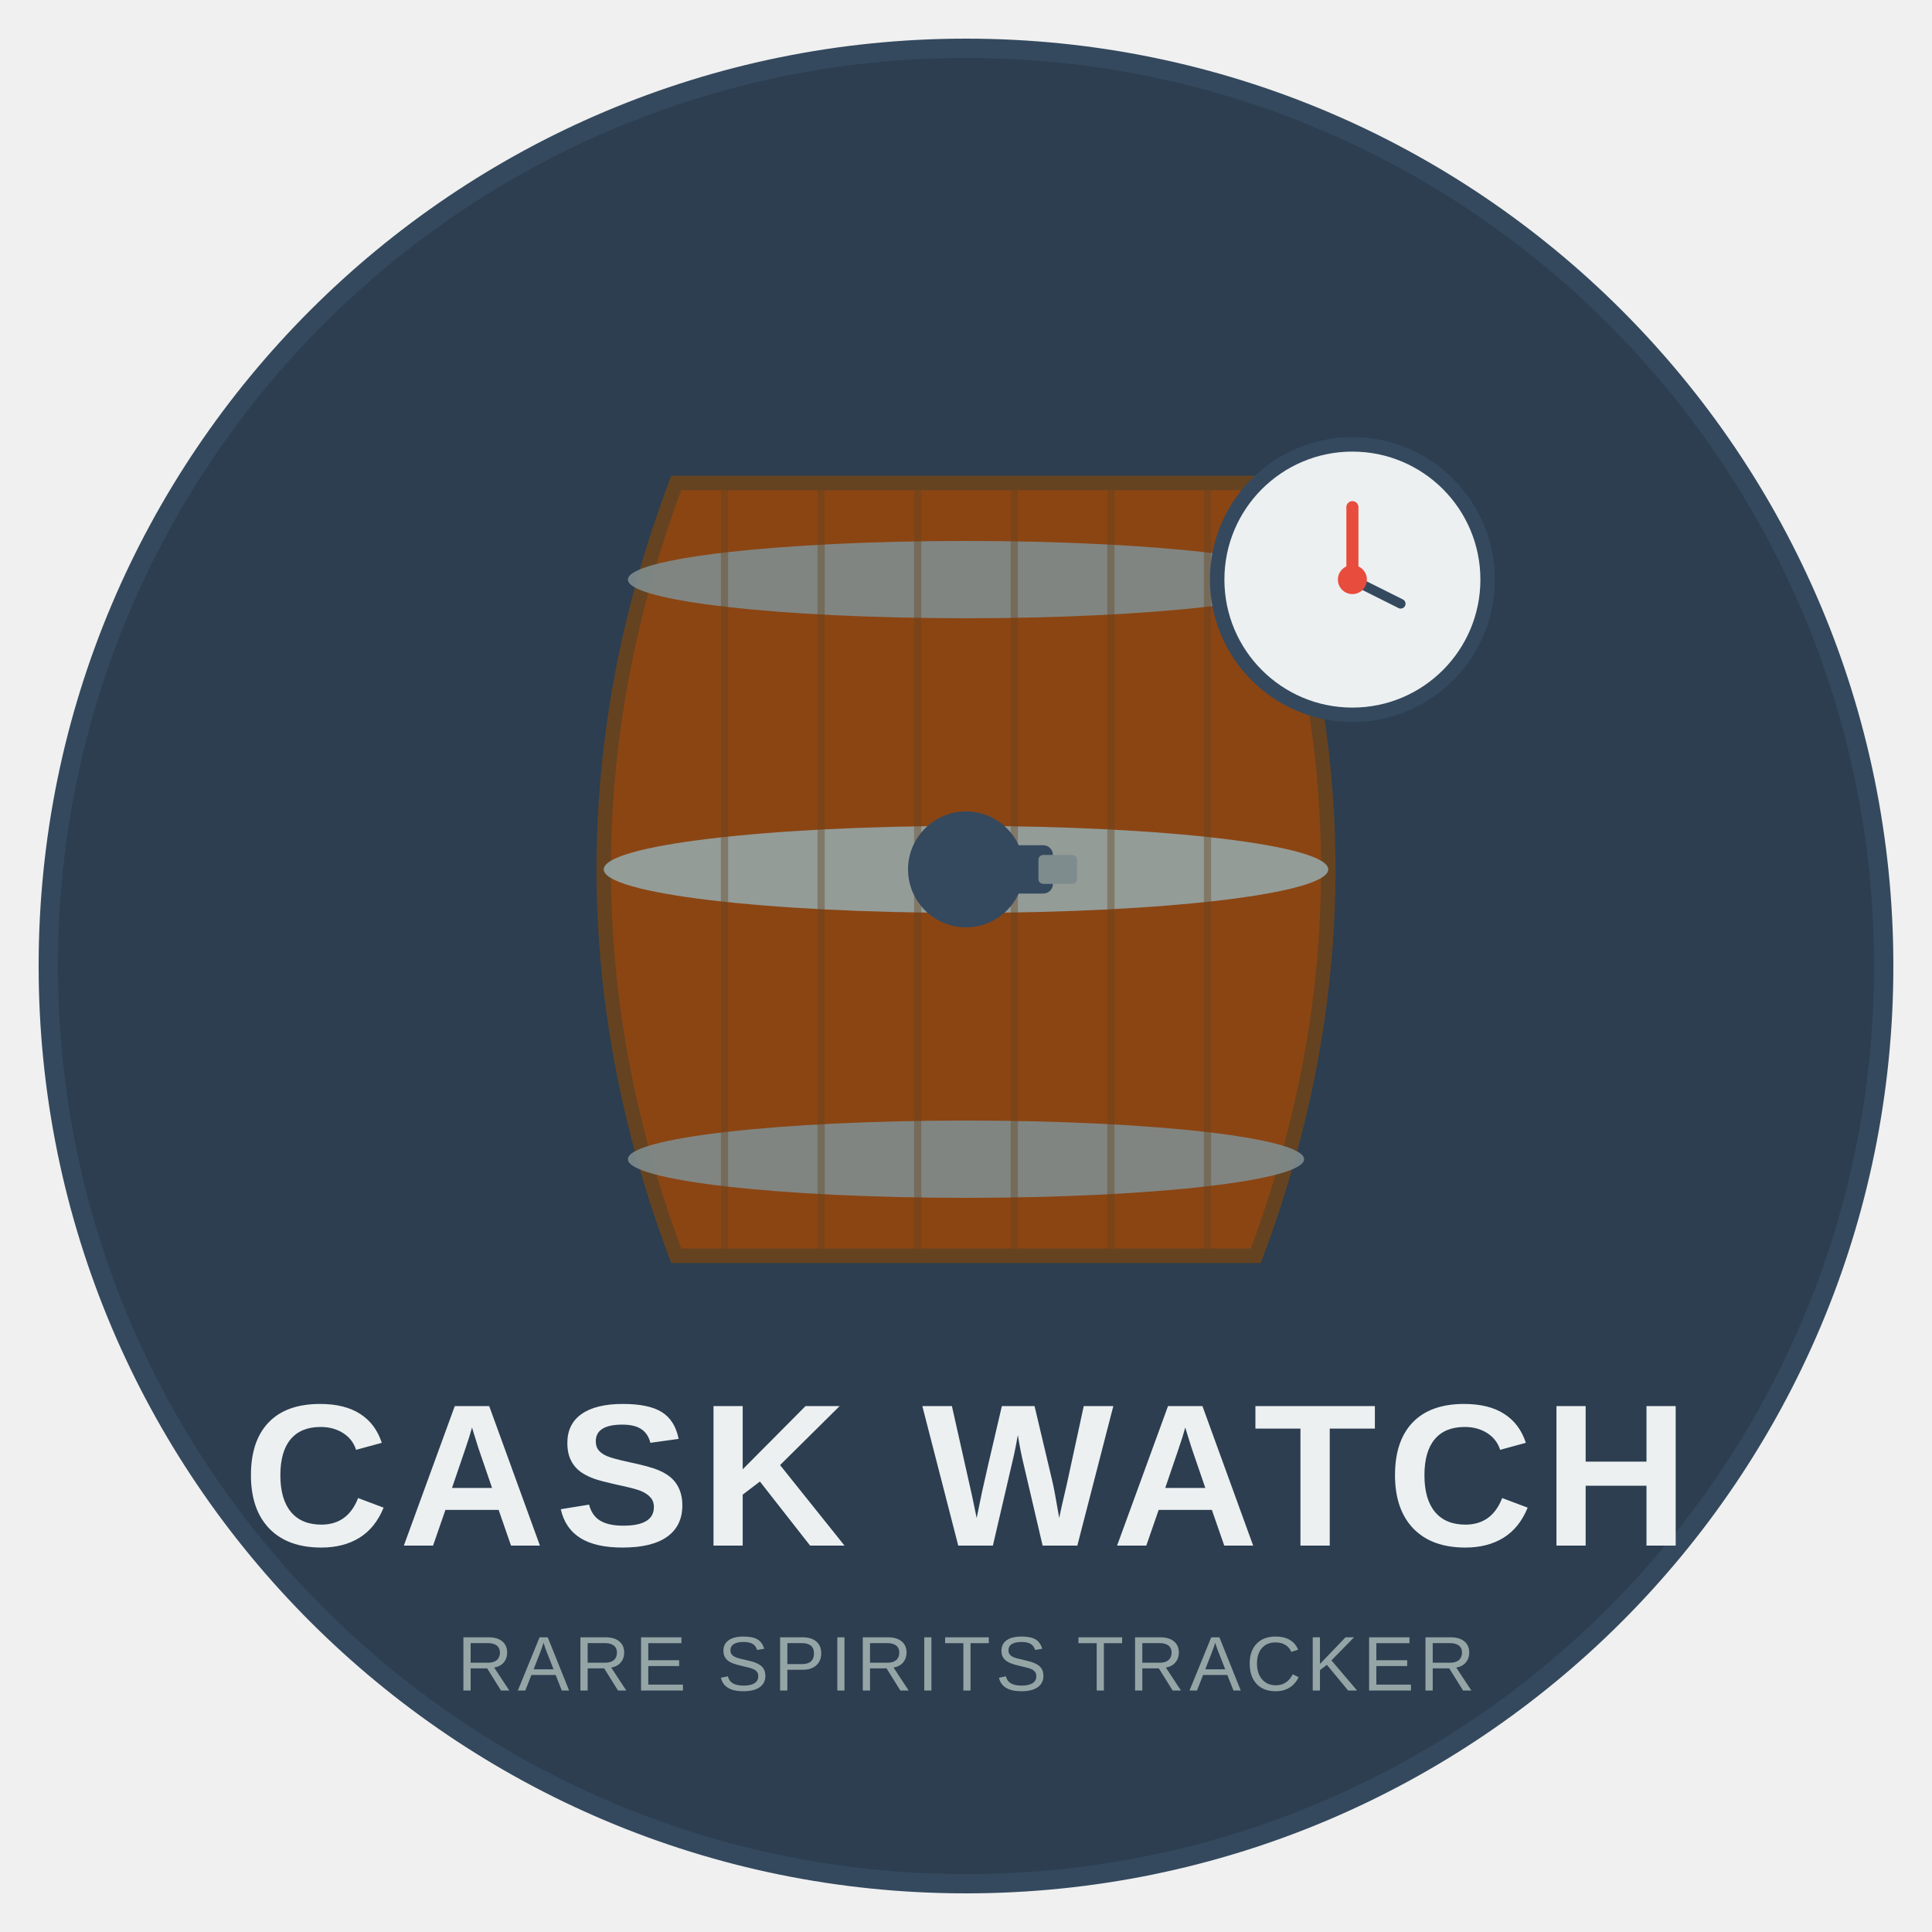
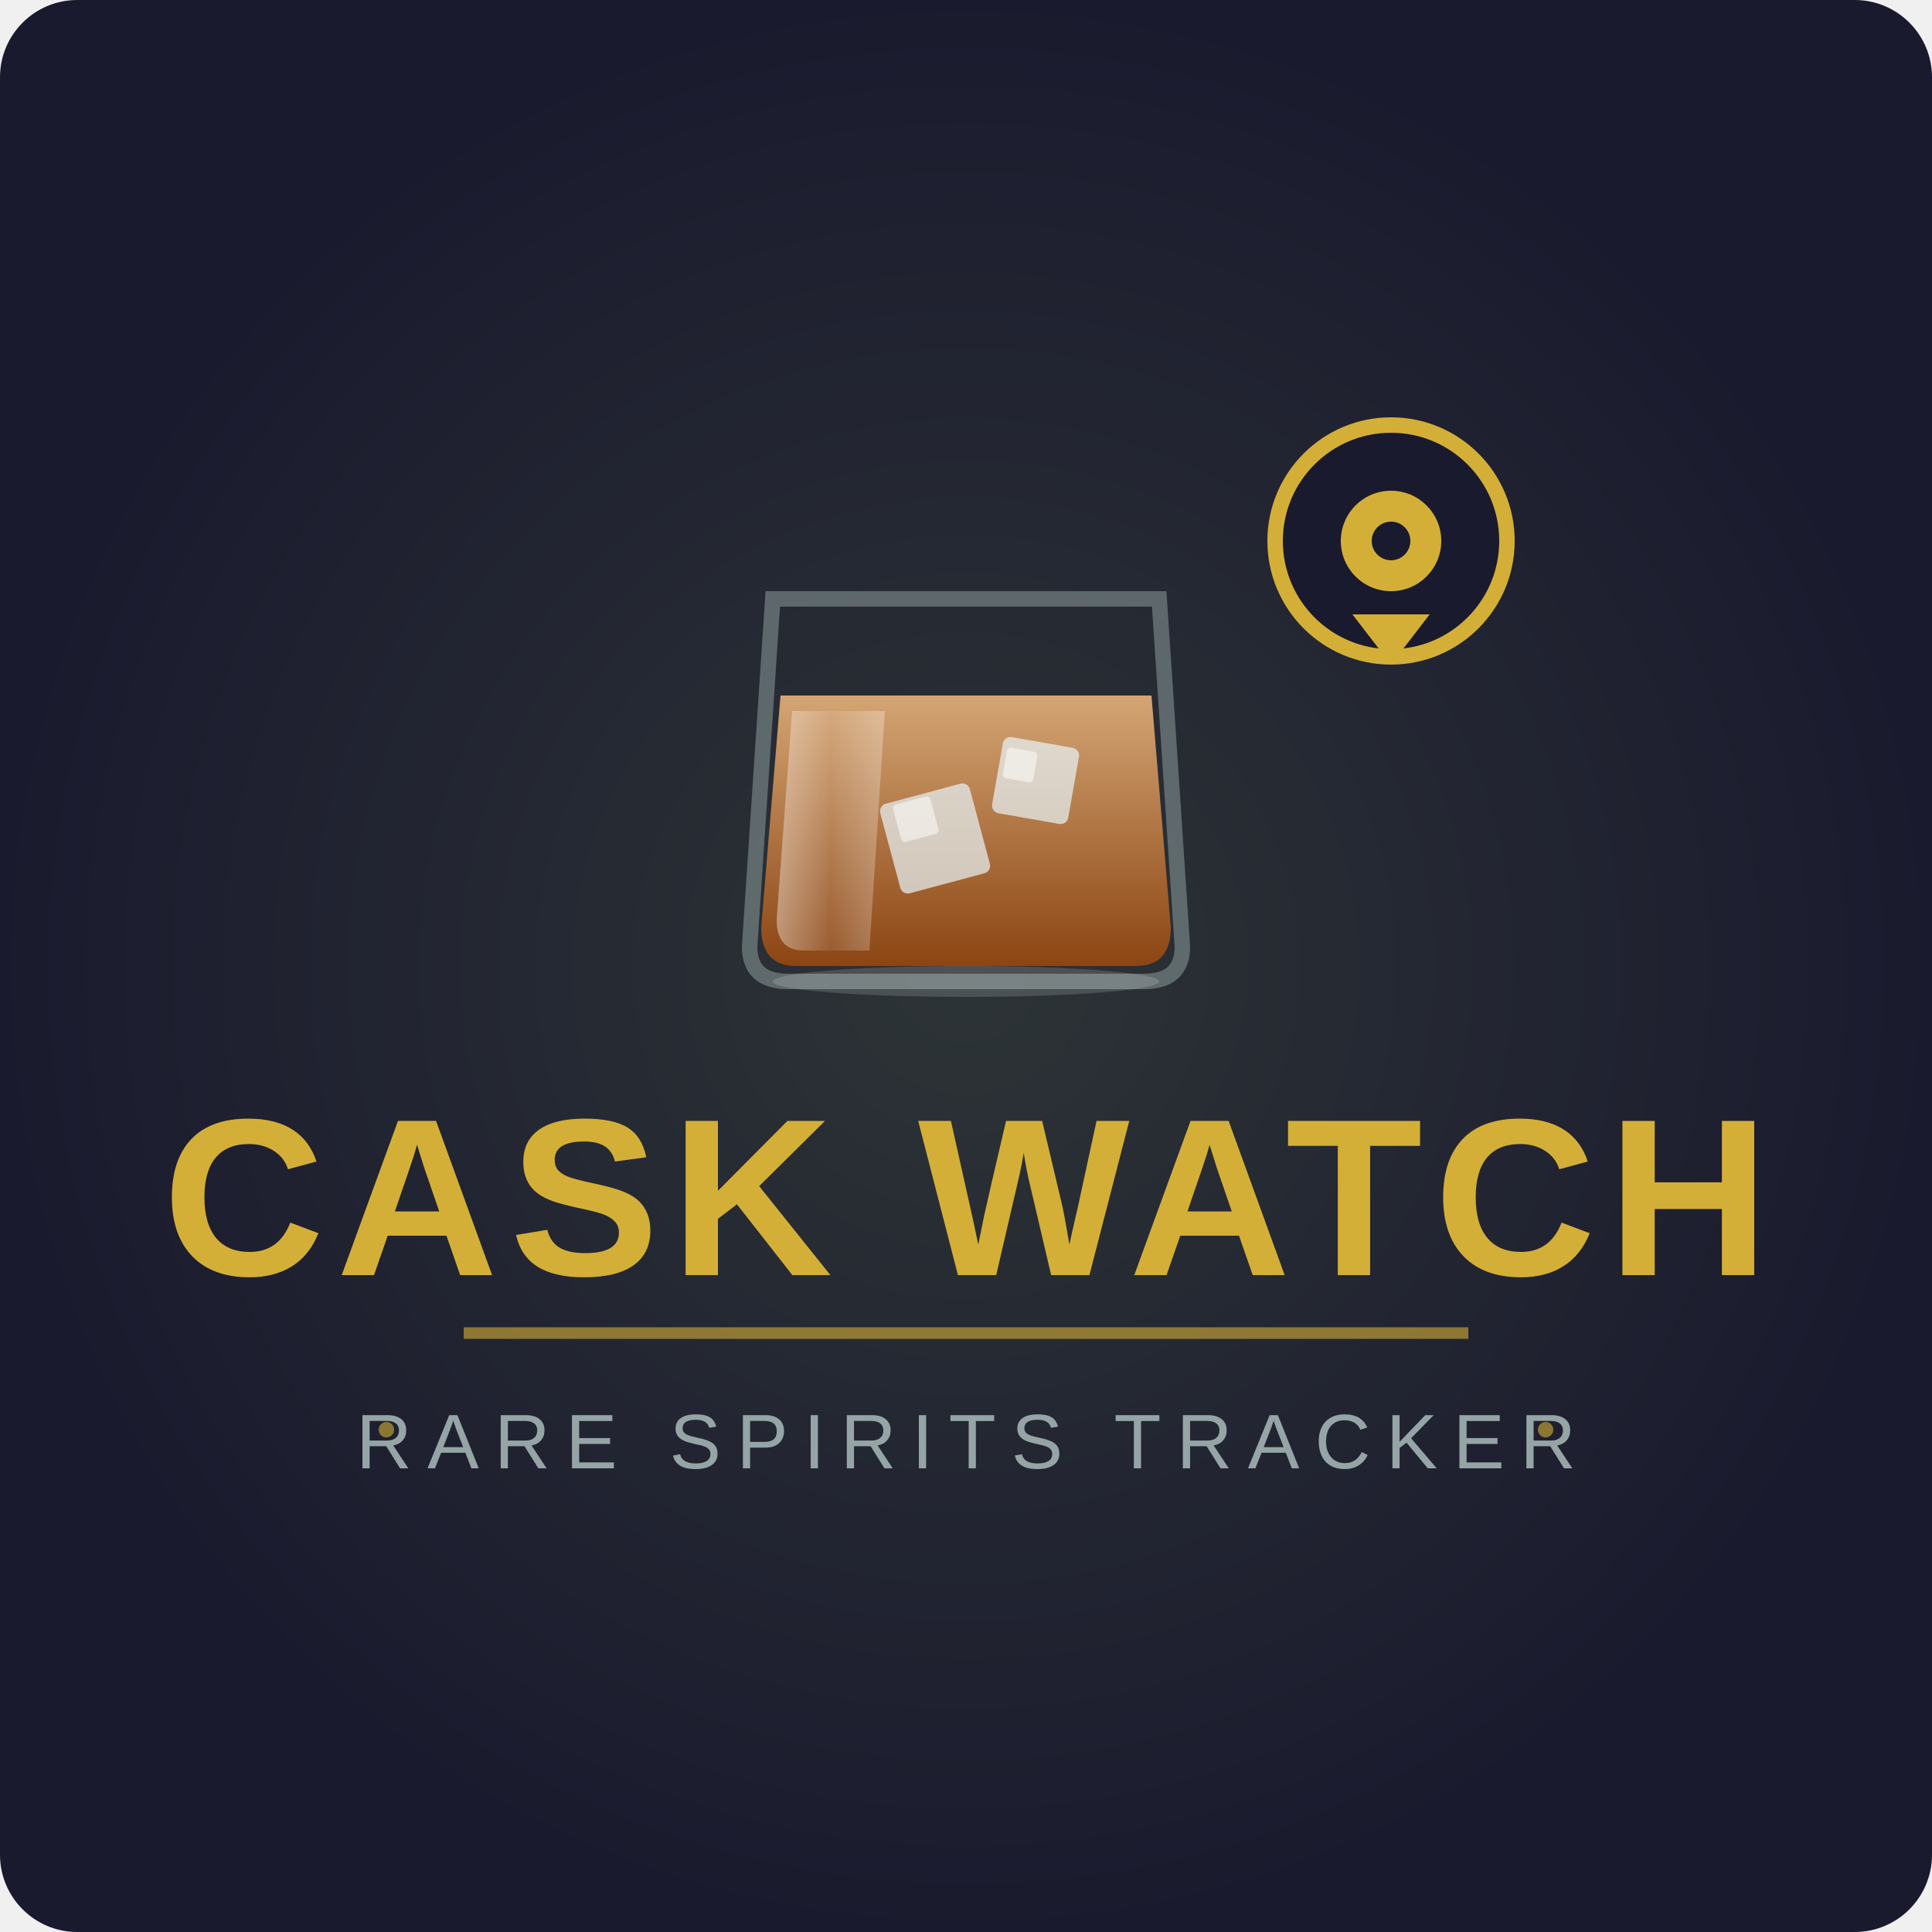
- <svg xmlns="http://www.w3.org/2000/svg" viewBox="0 0 400 400" width="400" height="400">
-   <circle cx="200" cy="200" r="190" fill="#2c3e50" stroke="#34495e" stroke-width="4" />
-   <g transform="translate(200, 180)">
-     <path d="M -60 -80 Q -75 -40, -75 0 Q -75 40, -60 80 L 60 80 Q 75 40, 75 0 Q 75 -40, 60 -80 Z" fill="#8b4513" stroke="#654321" stroke-width="3" />
-     <ellipse cx="0" cy="-60" rx="70" ry="8" fill="#7f8c8d" opacity="0.9" />
-     <ellipse cx="0" cy="0" rx="75" ry="9" fill="#95a5a6" opacity="0.9" />
-     <ellipse cx="0" cy="60" rx="70" ry="8" fill="#7f8c8d" opacity="0.9" />
-     <line x1="-50" y1="-80" x2="-50" y2="80" stroke="#654321" stroke-width="1.5" opacity="0.4" />
-     <line x1="-30" y1="-80" x2="-30" y2="80" stroke="#654321" stroke-width="1.5" opacity="0.4" />
-     <line x1="-10" y1="-80" x2="-10" y2="80" stroke="#654321" stroke-width="1.5" opacity="0.4" />
-     <line x1="10" y1="-80" x2="10" y2="80" stroke="#654321" stroke-width="1.5" opacity="0.4" />
-     <line x1="30" y1="-80" x2="30" y2="80" stroke="#654321" stroke-width="1.5" opacity="0.4" />
-     <line x1="50" y1="-80" x2="50" y2="80" stroke="#654321" stroke-width="1.5" opacity="0.4" />
-     <circle cx="0" cy="0" r="12" fill="#34495e" />
-     <rect x="-2" y="-5" width="20" height="10" rx="2" fill="#34495e" />
-     <rect x="15" y="-3" width="8" height="6" rx="1" fill="#7f8c8d" />
+ <svg xmlns="http://www.w3.org/2000/svg" viewBox="0 0 500 500">
+   <defs>
+     <linearGradient id="bourbonFull" x1="0%" y1="0%" x2="0%" y2="100%">
+       <stop offset="0%" style="stop-color:#D4A574;stop-opacity:1" />
+       <stop offset="100%" style="stop-color:#8B4513;stop-opacity:1" />
+     </linearGradient>
+     <linearGradient id="glassShineFull" x1="0%" y1="0%" x2="100%" y2="0%">
+       <stop offset="0%" style="stop-color:#FFF;stop-opacity:0.4" />
+       <stop offset="50%" style="stop-color:#FFF;stop-opacity:0.1" />
+       <stop offset="100%" style="stop-color:#FFF;stop-opacity:0.3" />
+     </linearGradient>
+     <radialGradient id="bgFull">
+       <stop offset="0%" style="stop-color:#2d3436;stop-opacity:1" />
+       <stop offset="100%" style="stop-color:#1a1a2e;stop-opacity:1" />
+     </radialGradient>
+   </defs>
+   <rect width="500" height="500" fill="url(#bgFull)" rx="20" />
+   <g transform="translate(250, 200)">
+     <path d="M -50 -45 L -56 45 Q -56 54, -46 54 L 46 54 Q 56 54, 56 45 L 50 -45 Z" fill="none" stroke="#95a5a6" stroke-width="4" opacity="0.5" />
+     <path d="M -48 -20 L -53 40 Q -53 50, -44 50 L 44 50 Q 53 50, 53 40 L 48 -20 Z" fill="url(#bourbonFull)" />
+     <path d="M -45 -16 L -49 38 Q -49 46, -42 46 L -25 46 L -21 -16 Z" fill="url(#glassShineFull)" />
+     <rect x="-20" y="5" width="24" height="24" rx="2" fill="#E8F4F8" opacity="0.7" transform="rotate(-15 -8 17)" />
+     <rect x="-18" y="7" width="10" height="10" rx="1" fill="#FFF" opacity="0.5" transform="rotate(-15 -13 12)" />
+     <rect x="8" y="-8" width="20" height="20" rx="2" fill="#E8F4F8" opacity="0.7" transform="rotate(10 18 2)" />
+     <rect x="10" y="-6" width="8" height="8" rx="1" fill="#FFF" opacity="0.5" transform="rotate(10 14 -2)" />
+     <ellipse cx="0" cy="54" rx="50" ry="4" fill="#FFF" opacity="0.15" />
  </g>
-   <g transform="translate(280, 120)">
-     <circle cx="0" cy="0" r="28" fill="#ecf0f1" stroke="#34495e" stroke-width="3" />
-     <line x1="0" y1="0" x2="0" y2="-15" stroke="#e74c3c" stroke-width="2.5" stroke-linecap="round" />
-     <line x1="0" y1="0" x2="10" y2="5" stroke="#34495e" stroke-width="2" stroke-linecap="round" />
-     <circle cx="0" cy="0" r="3" fill="#e74c3c" />
+   <g transform="translate(360, 140)">
+     <circle cx="0" cy="0" r="32" fill="#D4AF37" />
+     <circle cx="0" cy="0" r="28" fill="#1a1a2e" />
+     <circle cx="0" cy="0" r="13" fill="#D4AF37" />
+     <path d="M 0 32 L -10 19 L 10 19 Z" fill="#D4AF37" />
+     <circle cx="0" cy="0" r="5" fill="#1a1a2e" />
  </g>
-   <text x="200" y="320" font-family="Arial, sans-serif" font-size="42" font-weight="bold" text-anchor="middle" fill="#ecf0f1" letter-spacing="2">CASK WATCH</text>
-   <text x="200" y="350" font-family="Arial, sans-serif" font-size="16" text-anchor="middle" fill="#95a5a6" letter-spacing="1">RARE SPIRITS TRACKER</text>
+   <text x="250" y="330" font-family="'Helvetica Neue', Arial, sans-serif" font-size="58" font-weight="700" text-anchor="middle" fill="#D4AF37" letter-spacing="3">
+     CASK WATCH
+   </text>
+   <line x1="120" y1="345" x2="380" y2="345" stroke="#D4AF37" stroke-width="3" opacity="0.6" />
+   <text x="250" y="380" font-family="'Helvetica Neue', Arial, sans-serif" font-size="20" font-weight="300" text-anchor="middle" fill="#95a5a6" letter-spacing="4">
+     RARE SPIRITS TRACKER
+   </text>
+   <circle cx="100" cy="370" r="2" fill="#D4AF37" opacity="0.6" />
+   <circle cx="400" cy="370" r="2" fill="#D4AF37" opacity="0.6" />
</svg>
